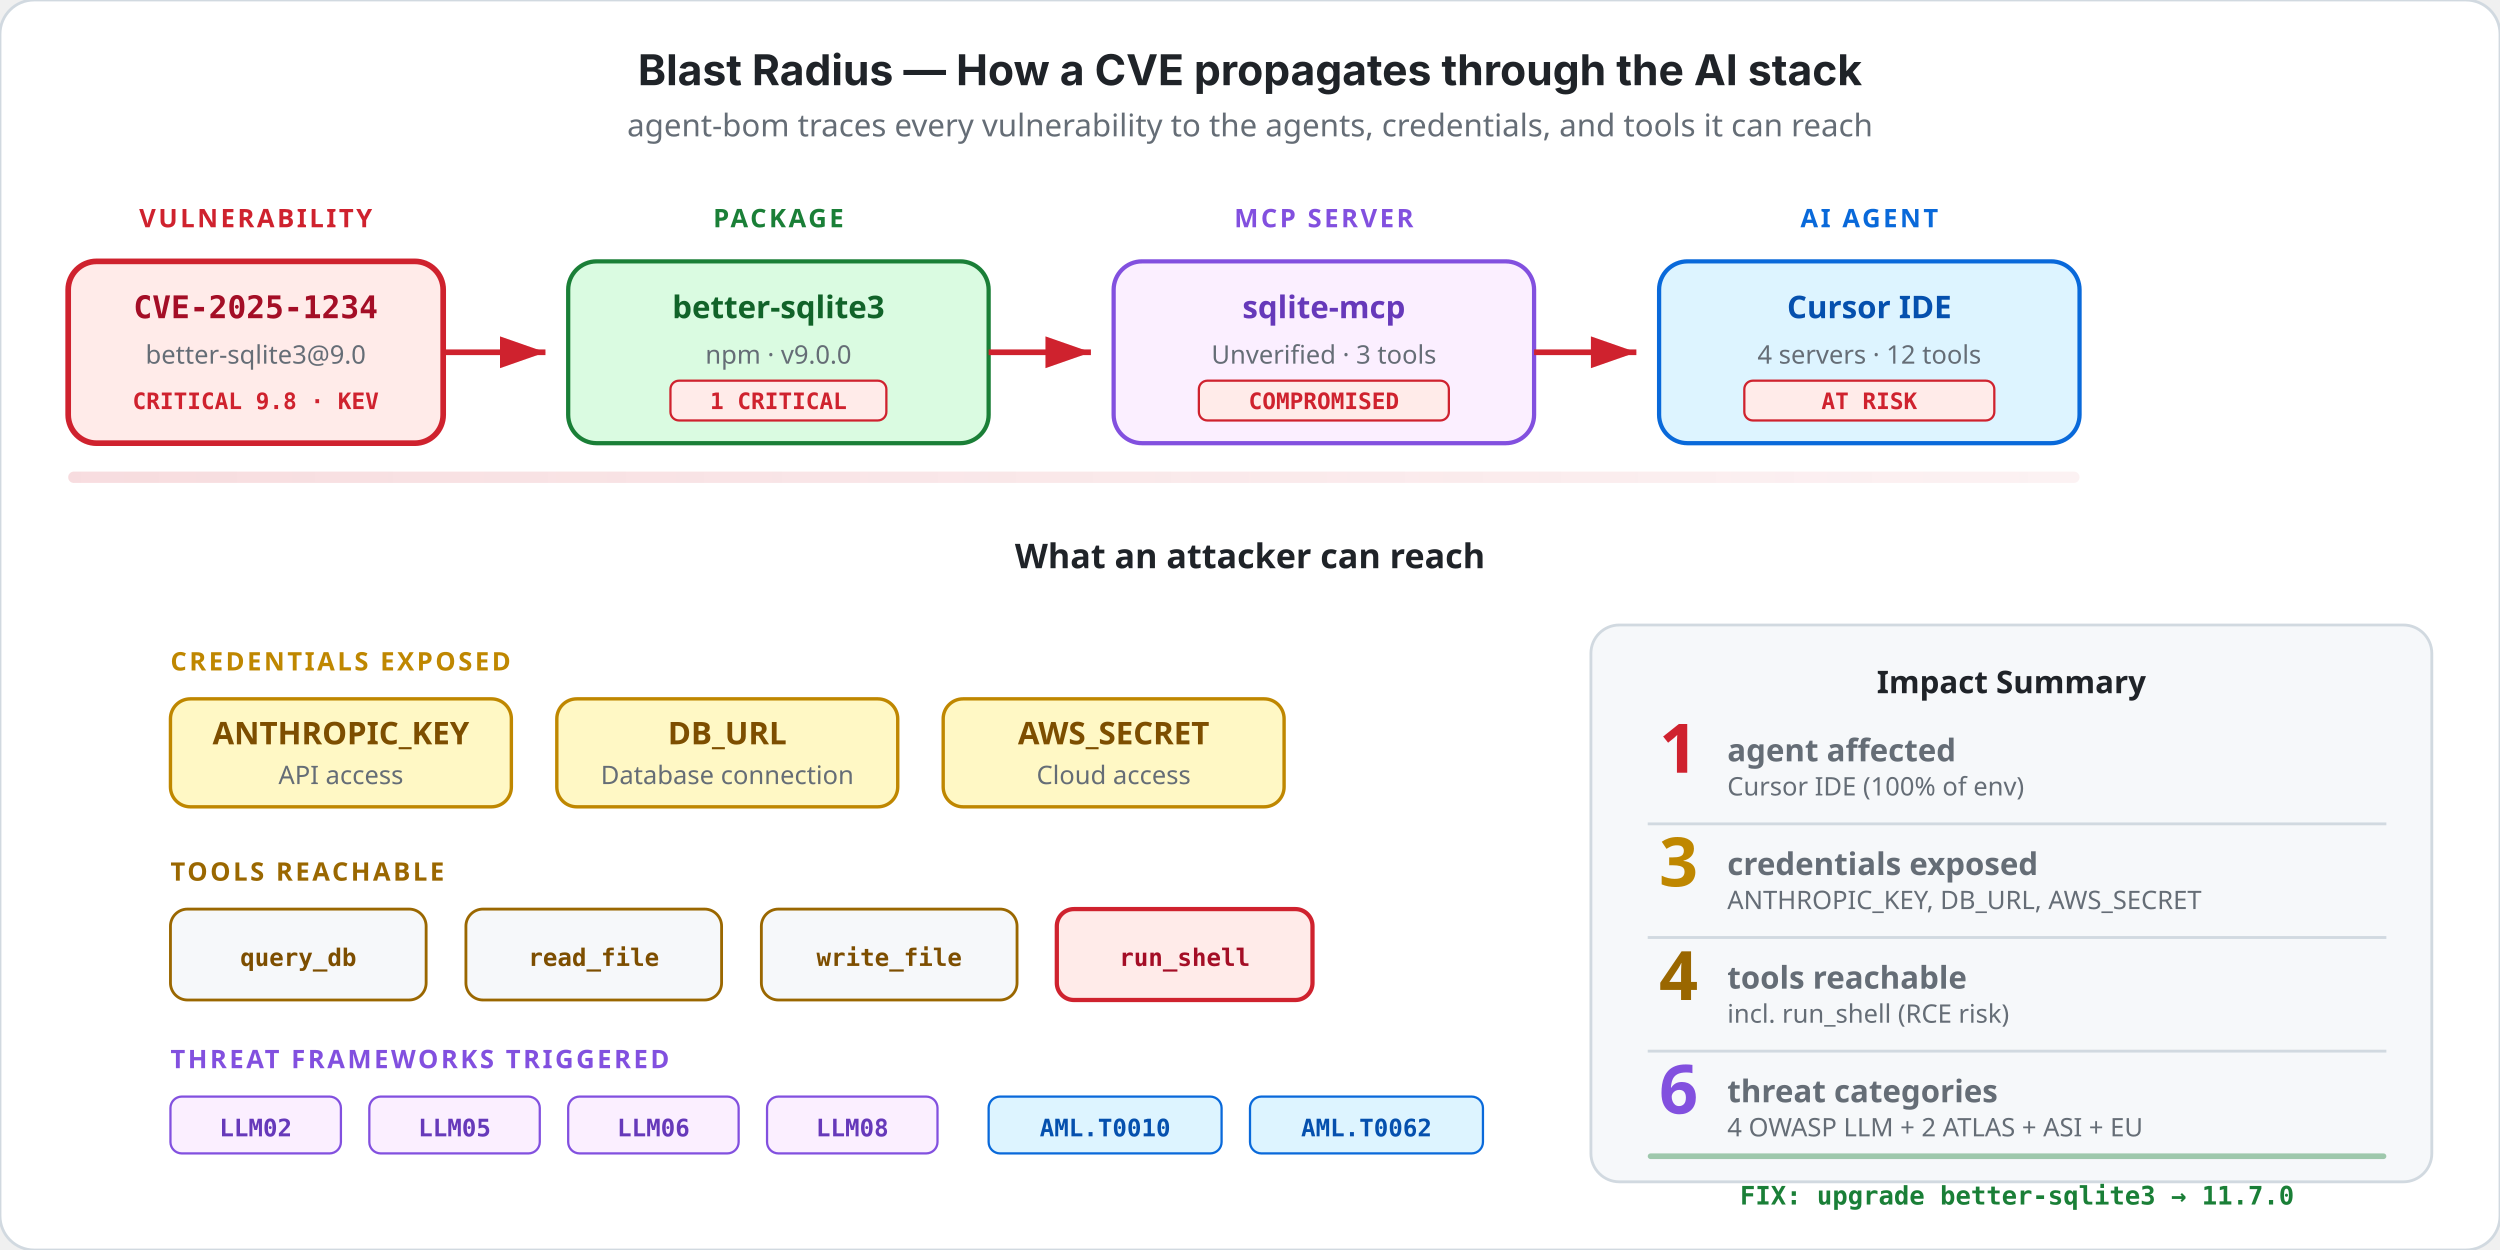
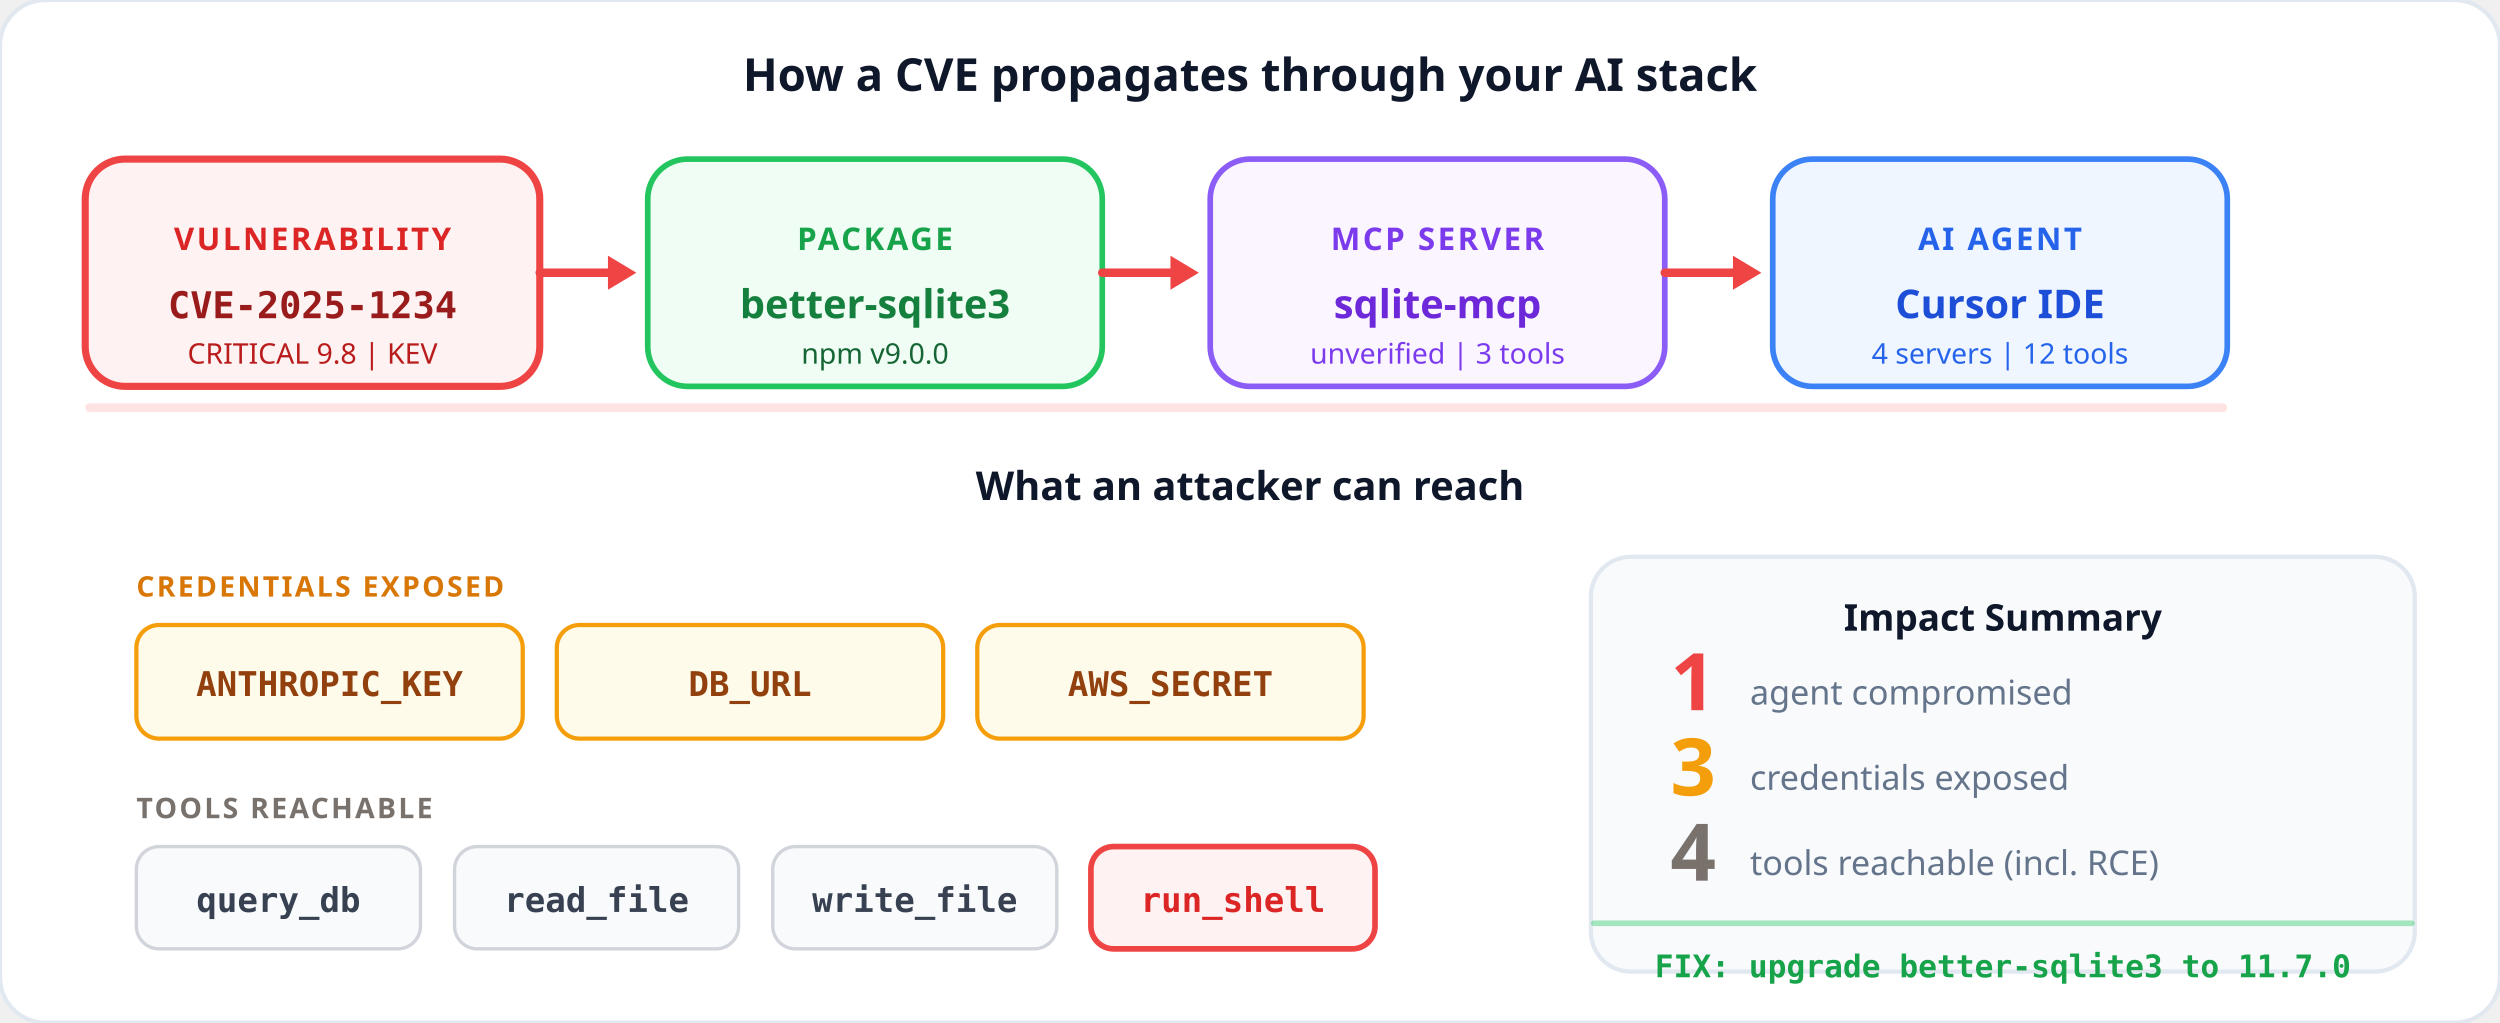
- <svg xmlns="http://www.w3.org/2000/svg" viewBox="0 0 880 440" fill="none">
-   <style>
-     .title { font: 700 15px system-ui, -apple-system, sans-serif; fill: #1f2328; }
-     .subtitle { font: 400 11px system-ui, sans-serif; fill: #656d76; }
-     .phase-label { font: 700 9px system-ui, sans-serif; letter-spacing: 0.1em; }
-     .node-name { font: 600 11px system-ui, sans-serif; }
-     .node-detail { font: 400 9px system-ui, sans-serif; fill: #656d76; }
-     .badge { font: 700 8px 'SF Mono', monospace; }
-     .tag { font: 600 8.5px 'SF Mono', monospace; }
-     .flow-line { stroke-width: 2; fill: none; }
-     .dim-line { stroke: #d1d9e0; stroke-width: 1; fill: none; }
-   </style>
-   <defs>
-     <marker id="arr-red" viewBox="0 0 10 7" refX="10" refY="3.5" markerWidth="8" markerHeight="6" orient="auto">
-       <path d="M0 0L10 3.5L0 7Z" fill="#cf222e" />
-     </marker>
-     <linearGradient id="glow-red" x1="0" y1="0" x2="1" y2="0">
-       <stop offset="0%" stop-color="#cf222e" stop-opacity="0.1" />
-       <stop offset="100%" stop-color="#cf222e" stop-opacity="0" />
-     </linearGradient>
-   </defs>
-   <rect width="880" height="440" rx="12" fill="#ffffff" stroke="#d1d9e0" stroke-width="1" />
-   <text x="440" y="30" text-anchor="middle" class="title">Blast Radius — How a CVE propagates through the AI stack</text>
-   <text x="440" y="48" text-anchor="middle" class="subtitle">agent-bom traces every vulnerability to the agents, credentials, and tools it can reach</text>
-   <text x="90" y="80" text-anchor="middle" class="phase-label" fill="#cf222e">VULNERABILITY</text>
-   <rect x="24" y="92" width="132" height="64" rx="10" fill="#ffebe9" stroke="#cf222e" stroke-width="2" />
-   <text x="90" y="112" text-anchor="middle" font-family="'SF Mono', monospace" font-size="11" font-weight="700" fill="#a40e26">CVE-2025-1234</text>
-   <text x="90" y="128" text-anchor="middle" class="node-detail">better-sqlite3@9.0</text>
-   <text x="90" y="144" text-anchor="middle" class="badge" fill="#cf222e">CRITICAL 9.8 · KEV</text>
-   <line x1="156" y1="124" x2="192" y2="124" class="flow-line" stroke="#cf222e" marker-end="url(#arr-red)" />
-   <text x="274" y="80" text-anchor="middle" class="phase-label" fill="#1a7f37">PACKAGE</text>
-   <rect x="200" y="92" width="148" height="64" rx="10" fill="#dafbe1" stroke="#1a7f37" stroke-width="1.5" />
-   <text x="274" y="112" text-anchor="middle" class="node-name" fill="#116329">better-sqlite3</text>
-   <text x="274" y="128" text-anchor="middle" class="node-detail">npm · v9.0.0</text>
-   <rect x="236" y="134" width="76" height="14" rx="3" fill="#ffebe9" stroke="#cf222e" stroke-width="0.8" />
-   <text x="274" y="144" text-anchor="middle" class="badge" fill="#cf222e">1 CRITICAL</text>
-   <line x1="348" y1="124" x2="384" y2="124" class="flow-line" stroke="#cf222e" marker-end="url(#arr-red)" />
-   <text x="466" y="80" text-anchor="middle" class="phase-label" fill="#8250df">MCP SERVER</text>
-   <rect x="392" y="92" width="148" height="64" rx="10" fill="#fbefff" stroke="#8250df" stroke-width="1.5" />
-   <text x="466" y="112" text-anchor="middle" class="node-name" fill="#6639ba">sqlite-mcp</text>
-   <text x="466" y="128" text-anchor="middle" class="node-detail">Unverified · 3 tools</text>
-   <rect x="422" y="134" width="88" height="14" rx="3" fill="#ffebe9" stroke="#cf222e" stroke-width="0.8" />
-   <text x="466" y="144" text-anchor="middle" class="badge" fill="#cf222e">COMPROMISED</text>
-   <line x1="540" y1="124" x2="576" y2="124" class="flow-line" stroke="#cf222e" marker-end="url(#arr-red)" />
-   <text x="658" y="80" text-anchor="middle" class="phase-label" fill="#0969da">AI AGENT</text>
-   <rect x="584" y="92" width="148" height="64" rx="10" fill="#ddf4ff" stroke="#0969da" stroke-width="1.5" />
-   <text x="658" y="112" text-anchor="middle" class="node-name" fill="#0550ae">Cursor IDE</text>
-   <text x="658" y="128" text-anchor="middle" class="node-detail">4 servers · 12 tools</text>
-   <rect x="614" y="134" width="88" height="14" rx="3" fill="#ffebe9" stroke="#cf222e" stroke-width="0.8" />
-   <text x="658" y="144" text-anchor="middle" class="badge" fill="#cf222e">AT RISK</text>
-   <rect x="24" y="166" width="708" height="4" rx="2" fill="url(#glow-red)" />
-   <rect x="24" y="166" width="708" height="4" rx="2" fill="#cf222e" opacity="0.06" />
-   <text x="440" y="200" text-anchor="middle" font-family="system-ui, sans-serif" font-size="12" font-weight="700" fill="#1f2328">What an attacker can reach</text>
-   <text x="60" y="236" class="phase-label" fill="#bf8700">CREDENTIALS EXPOSED</text>
-   <rect x="60" y="246" width="120" height="38" rx="7" fill="#fff8c5" stroke="#bf8700" stroke-width="1.2" />
-   <text x="120" y="262" text-anchor="middle" class="node-name" fill="#7d4e00">ANTHROPIC_KEY</text>
-   <text x="120" y="276" text-anchor="middle" class="node-detail">API access</text>
-   <rect x="196" y="246" width="120" height="38" rx="7" fill="#fff8c5" stroke="#bf8700" stroke-width="1.2" />
-   <text x="256" y="262" text-anchor="middle" class="node-name" fill="#7d4e00">DB_URL</text>
-   <text x="256" y="276" text-anchor="middle" class="node-detail">Database connection</text>
-   <rect x="332" y="246" width="120" height="38" rx="7" fill="#fff8c5" stroke="#bf8700" stroke-width="1.2" />
-   <text x="392" y="262" text-anchor="middle" class="node-name" fill="#7d4e00">AWS_SECRET</text>
-   <text x="392" y="276" text-anchor="middle" class="node-detail">Cloud access</text>
-   <text x="60" y="310" class="phase-label" fill="#9a6700">TOOLS REACHABLE</text>
-   <rect x="60" y="320" width="90" height="32" rx="6" fill="#f6f8fa" stroke="#9a6700" stroke-width="1" />
-   <text x="105" y="340" text-anchor="middle" class="tag" fill="#7d4e00">query_db</text>
-   <rect x="164" y="320" width="90" height="32" rx="6" fill="#f6f8fa" stroke="#9a6700" stroke-width="1" />
-   <text x="209" y="340" text-anchor="middle" class="tag" fill="#7d4e00">read_file</text>
-   <rect x="268" y="320" width="90" height="32" rx="6" fill="#f6f8fa" stroke="#9a6700" stroke-width="1" />
-   <text x="313" y="340" text-anchor="middle" class="tag" fill="#7d4e00">write_file</text>
-   <rect x="372" y="320" width="90" height="32" rx="6" fill="#ffebe9" stroke="#cf222e" stroke-width="1.5" />
-   <text x="417" y="340" text-anchor="middle" class="tag" fill="#a40e26">run_shell</text>
-   <text x="60" y="376" class="phase-label" fill="#8250df">THREAT FRAMEWORKS TRIGGERED</text>
-   <rect x="60" y="386" width="60" height="20" rx="4" fill="#fbefff" stroke="#8250df" stroke-width="0.8" />
-   <text x="90" y="400" text-anchor="middle" class="tag" fill="#6639ba">LLM02</text>
-   <rect x="130" y="386" width="60" height="20" rx="4" fill="#fbefff" stroke="#8250df" stroke-width="0.8" />
-   <text x="160" y="400" text-anchor="middle" class="tag" fill="#6639ba">LLM05</text>
-   <rect x="200" y="386" width="60" height="20" rx="4" fill="#fbefff" stroke="#8250df" stroke-width="0.8" />
-   <text x="230" y="400" text-anchor="middle" class="tag" fill="#6639ba">LLM06</text>
-   <rect x="270" y="386" width="60" height="20" rx="4" fill="#fbefff" stroke="#8250df" stroke-width="0.8" />
-   <text x="300" y="400" text-anchor="middle" class="tag" fill="#6639ba">LLM08</text>
-   <rect x="348" y="386" width="82" height="20" rx="4" fill="#ddf4ff" stroke="#0969da" stroke-width="0.8" />
-   <text x="389" y="400" text-anchor="middle" class="tag" fill="#0550ae">AML.T0010</text>
-   <rect x="440" y="386" width="82" height="20" rx="4" fill="#ddf4ff" stroke="#0969da" stroke-width="0.8" />
-   <text x="481" y="400" text-anchor="middle" class="tag" fill="#0550ae">AML.T0062</text>
-   <rect x="560" y="220" width="296" height="196" rx="10" fill="#f6f8fa" stroke="#d1d9e0" stroke-width="1" />
-   <text x="708" y="244" text-anchor="middle" font-family="system-ui, sans-serif" font-size="11" font-weight="700" fill="#1f2328">Impact Summary</text>
-   <text x="584" y="272" font-family="system-ui, sans-serif" font-size="24" font-weight="700" fill="#cf222e">1</text>
-   <text x="608" y="268" class="node-name" fill="#656d76">agent affected</text>
-   <text x="608" y="280" class="node-detail">Cursor IDE (100% of env)</text>
-   <line x1="580" y1="290" x2="840" y2="290" class="dim-line" />
-   <text x="584" y="312" font-family="system-ui, sans-serif" font-size="24" font-weight="700" fill="#bf8700">3</text>
-   <text x="608" y="308" class="node-name" fill="#656d76">credentials exposed</text>
-   <text x="608" y="320" class="node-detail">ANTHROPIC_KEY, DB_URL, AWS_SECRET</text>
-   <line x1="580" y1="330" x2="840" y2="330" class="dim-line" />
-   <text x="584" y="352" font-family="system-ui, sans-serif" font-size="24" font-weight="700" fill="#9a6700">4</text>
-   <text x="608" y="348" class="node-name" fill="#656d76">tools reachable</text>
-   <text x="608" y="360" class="node-detail">incl. run_shell (RCE risk)</text>
-   <line x1="580" y1="370" x2="840" y2="370" class="dim-line" />
-   <text x="584" y="392" font-family="system-ui, sans-serif" font-size="24" font-weight="700" fill="#8250df">6</text>
-   <text x="608" y="388" class="node-name" fill="#656d76">threat categories</text>
-   <text x="608" y="400" class="node-detail">4 OWASP LLM + 2 ATLAS + ASI + EU</text>
-   <rect x="580" y="406" width="260" height="2" rx="1" fill="#1a7f37" opacity="0.4" />
-   <text x="710" y="424" text-anchor="middle" font-family="'SF Mono', monospace" font-size="9" font-weight="600" fill="#1a7f37">FIX: upgrade better-sqlite3 → 11.7.0</text>
+ <svg xmlns="http://www.w3.org/2000/svg" viewBox="0 0 880 360" fill="none">
+   <rect width="880" height="360" rx="16" fill="#ffffff" stroke="#e2e8f0" stroke-width="1.5" />
+   <text x="440" y="32" text-anchor="middle" font-family="system-ui, sans-serif" font-size="16" font-weight="700" fill="#0f172a">How a CVE propagates through your AI stack</text>
+   <rect x="30" y="56" width="160" height="80" rx="14" fill="#fef2f2" stroke="#ef4444" stroke-width="2.5" />
+   <text x="110" y="88" text-anchor="middle" font-family="system-ui, sans-serif" font-size="11" font-weight="700" fill="#dc2626" letter-spacing="0.08em">VULNERABILITY</text>
+   <text x="110" y="112" text-anchor="middle" font-family="monospace" font-size="13" font-weight="700" fill="#991b1b">CVE-2025-1234</text>
+   <text x="110" y="128" text-anchor="middle" font-family="system-ui, sans-serif" font-size="10" fill="#b91c1c">CRITICAL 9.8 | KEV</text>
+   <path d="M190 96 L220 96" stroke="#ef4444" stroke-width="3" stroke-linecap="round" />
+   <path d="M214 90 L224 96 L214 102" fill="#ef4444" />
+   <rect x="228" y="56" width="160" height="80" rx="14" fill="#f0fdf4" stroke="#22c55e" stroke-width="2" />
+   <text x="308" y="88" text-anchor="middle" font-family="system-ui, sans-serif" font-size="11" font-weight="700" fill="#16a34a" letter-spacing="0.08em">PACKAGE</text>
+   <text x="308" y="112" text-anchor="middle" font-family="system-ui, sans-serif" font-size="14" font-weight="700" fill="#15803d">better-sqlite3</text>
+   <text x="308" y="128" text-anchor="middle" font-family="system-ui, sans-serif" font-size="10" fill="#166534">npm v9.0.0</text>
+   <path d="M388 96 L418 96" stroke="#ef4444" stroke-width="3" stroke-linecap="round" />
+   <path d="M412 90 L422 96 L412 102" fill="#ef4444" />
+   <rect x="426" y="56" width="160" height="80" rx="14" fill="#faf5ff" stroke="#8b5cf6" stroke-width="2" />
+   <text x="506" y="88" text-anchor="middle" font-family="system-ui, sans-serif" font-size="11" font-weight="700" fill="#7c3aed" letter-spacing="0.08em">MCP SERVER</text>
+   <text x="506" y="112" text-anchor="middle" font-family="system-ui, sans-serif" font-size="14" font-weight="700" fill="#6d28d9">sqlite-mcp</text>
+   <text x="506" y="128" text-anchor="middle" font-family="system-ui, sans-serif" font-size="10" fill="#7c3aed">unverified | 3 tools</text>
+   <path d="M586 96 L616 96" stroke="#ef4444" stroke-width="3" stroke-linecap="round" />
+   <path d="M610 90 L620 96 L610 102" fill="#ef4444" />
+   <rect x="624" y="56" width="160" height="80" rx="14" fill="#eff6ff" stroke="#3b82f6" stroke-width="2" />
+   <text x="704" y="88" text-anchor="middle" font-family="system-ui, sans-serif" font-size="11" font-weight="700" fill="#2563eb" letter-spacing="0.08em">AI AGENT</text>
+   <text x="704" y="112" text-anchor="middle" font-family="system-ui, sans-serif" font-size="14" font-weight="700" fill="#1d4ed8">Cursor IDE</text>
+   <text x="704" y="128" text-anchor="middle" font-family="system-ui, sans-serif" font-size="10" fill="#2563eb">4 servers | 12 tools</text>
+   <rect x="30" y="142" width="754" height="3" rx="1.5" fill="#ef4444" opacity="0.15" />
+   <text x="440" y="176" text-anchor="middle" font-family="system-ui, sans-serif" font-size="14" font-weight="700" fill="#0f172a">What an attacker can reach</text>
+   <text x="48" y="210" font-family="system-ui, sans-serif" font-size="10" font-weight="700" fill="#d97706" letter-spacing="0.08em">CREDENTIALS EXPOSED</text>
+   <rect x="48" y="220" width="136" height="40" rx="8" fill="#fffbeb" stroke="#f59e0b" stroke-width="1.5" />
+   <text x="116" y="245" text-anchor="middle" font-family="monospace" font-size="12" font-weight="700" fill="#92400e">ANTHROPIC_KEY</text>
+   <rect x="196" y="220" width="136" height="40" rx="8" fill="#fffbeb" stroke="#f59e0b" stroke-width="1.5" />
+   <text x="264" y="245" text-anchor="middle" font-family="monospace" font-size="12" font-weight="700" fill="#92400e">DB_URL</text>
+   <rect x="344" y="220" width="136" height="40" rx="8" fill="#fffbeb" stroke="#f59e0b" stroke-width="1.5" />
+   <text x="412" y="245" text-anchor="middle" font-family="monospace" font-size="12" font-weight="700" fill="#92400e">AWS_SECRET</text>
+   <text x="48" y="288" font-family="system-ui, sans-serif" font-size="10" font-weight="700" fill="#78716c" letter-spacing="0.08em">TOOLS REACHABLE</text>
+   <rect x="48" y="298" width="100" height="36" rx="8" fill="#f8fafc" stroke="#d1d5db" stroke-width="1.2" />
+   <text x="98" y="321" text-anchor="middle" font-family="monospace" font-size="12" font-weight="600" fill="#374151">query_db</text>
+   <rect x="160" y="298" width="100" height="36" rx="8" fill="#f8fafc" stroke="#d1d5db" stroke-width="1.2" />
+   <text x="210" y="321" text-anchor="middle" font-family="monospace" font-size="12" font-weight="600" fill="#374151">read_file</text>
+   <rect x="272" y="298" width="100" height="36" rx="8" fill="#f8fafc" stroke="#d1d5db" stroke-width="1.2" />
+   <text x="322" y="321" text-anchor="middle" font-family="monospace" font-size="12" font-weight="600" fill="#374151">write_file</text>
+   <rect x="384" y="298" width="100" height="36" rx="8" fill="#fef2f2" stroke="#ef4444" stroke-width="2" />
+   <text x="434" y="321" text-anchor="middle" font-family="monospace" font-size="12" font-weight="700" fill="#dc2626">run_shell</text>
+   <rect x="560" y="196" width="290" height="146" rx="14" fill="#f8fafc" stroke="#e2e8f0" stroke-width="1.5" />
+   <text x="705" y="222" text-anchor="middle" font-family="system-ui, sans-serif" font-size="13" font-weight="700" fill="#0f172a">Impact Summary</text>
+   <text x="588" y="250" font-family="system-ui, sans-serif" font-size="28" font-weight="800" fill="#ef4444">1</text>
+   <text x="616" y="248" font-family="system-ui, sans-serif" font-size="12" font-weight="500" fill="#64748b">agent compromised</text>
+   <text x="588" y="280" font-family="system-ui, sans-serif" font-size="28" font-weight="800" fill="#f59e0b">3</text>
+   <text x="616" y="278" font-family="system-ui, sans-serif" font-size="12" font-weight="500" fill="#64748b">credentials exposed</text>
+   <text x="588" y="310" font-family="system-ui, sans-serif" font-size="28" font-weight="800" fill="#78716c">4</text>
+   <text x="616" y="308" font-family="system-ui, sans-serif" font-size="12" font-weight="500" fill="#64748b">tools reachable (incl. RCE)</text>
+   <rect x="560" y="324" width="290" height="2" rx="1" fill="#22c55e" opacity="0.4" />
+   <text x="705" y="344" text-anchor="middle" font-family="monospace" font-size="11" font-weight="700" fill="#16a34a">FIX: upgrade better-sqlite3 to 11.7.0</text>
</svg>
